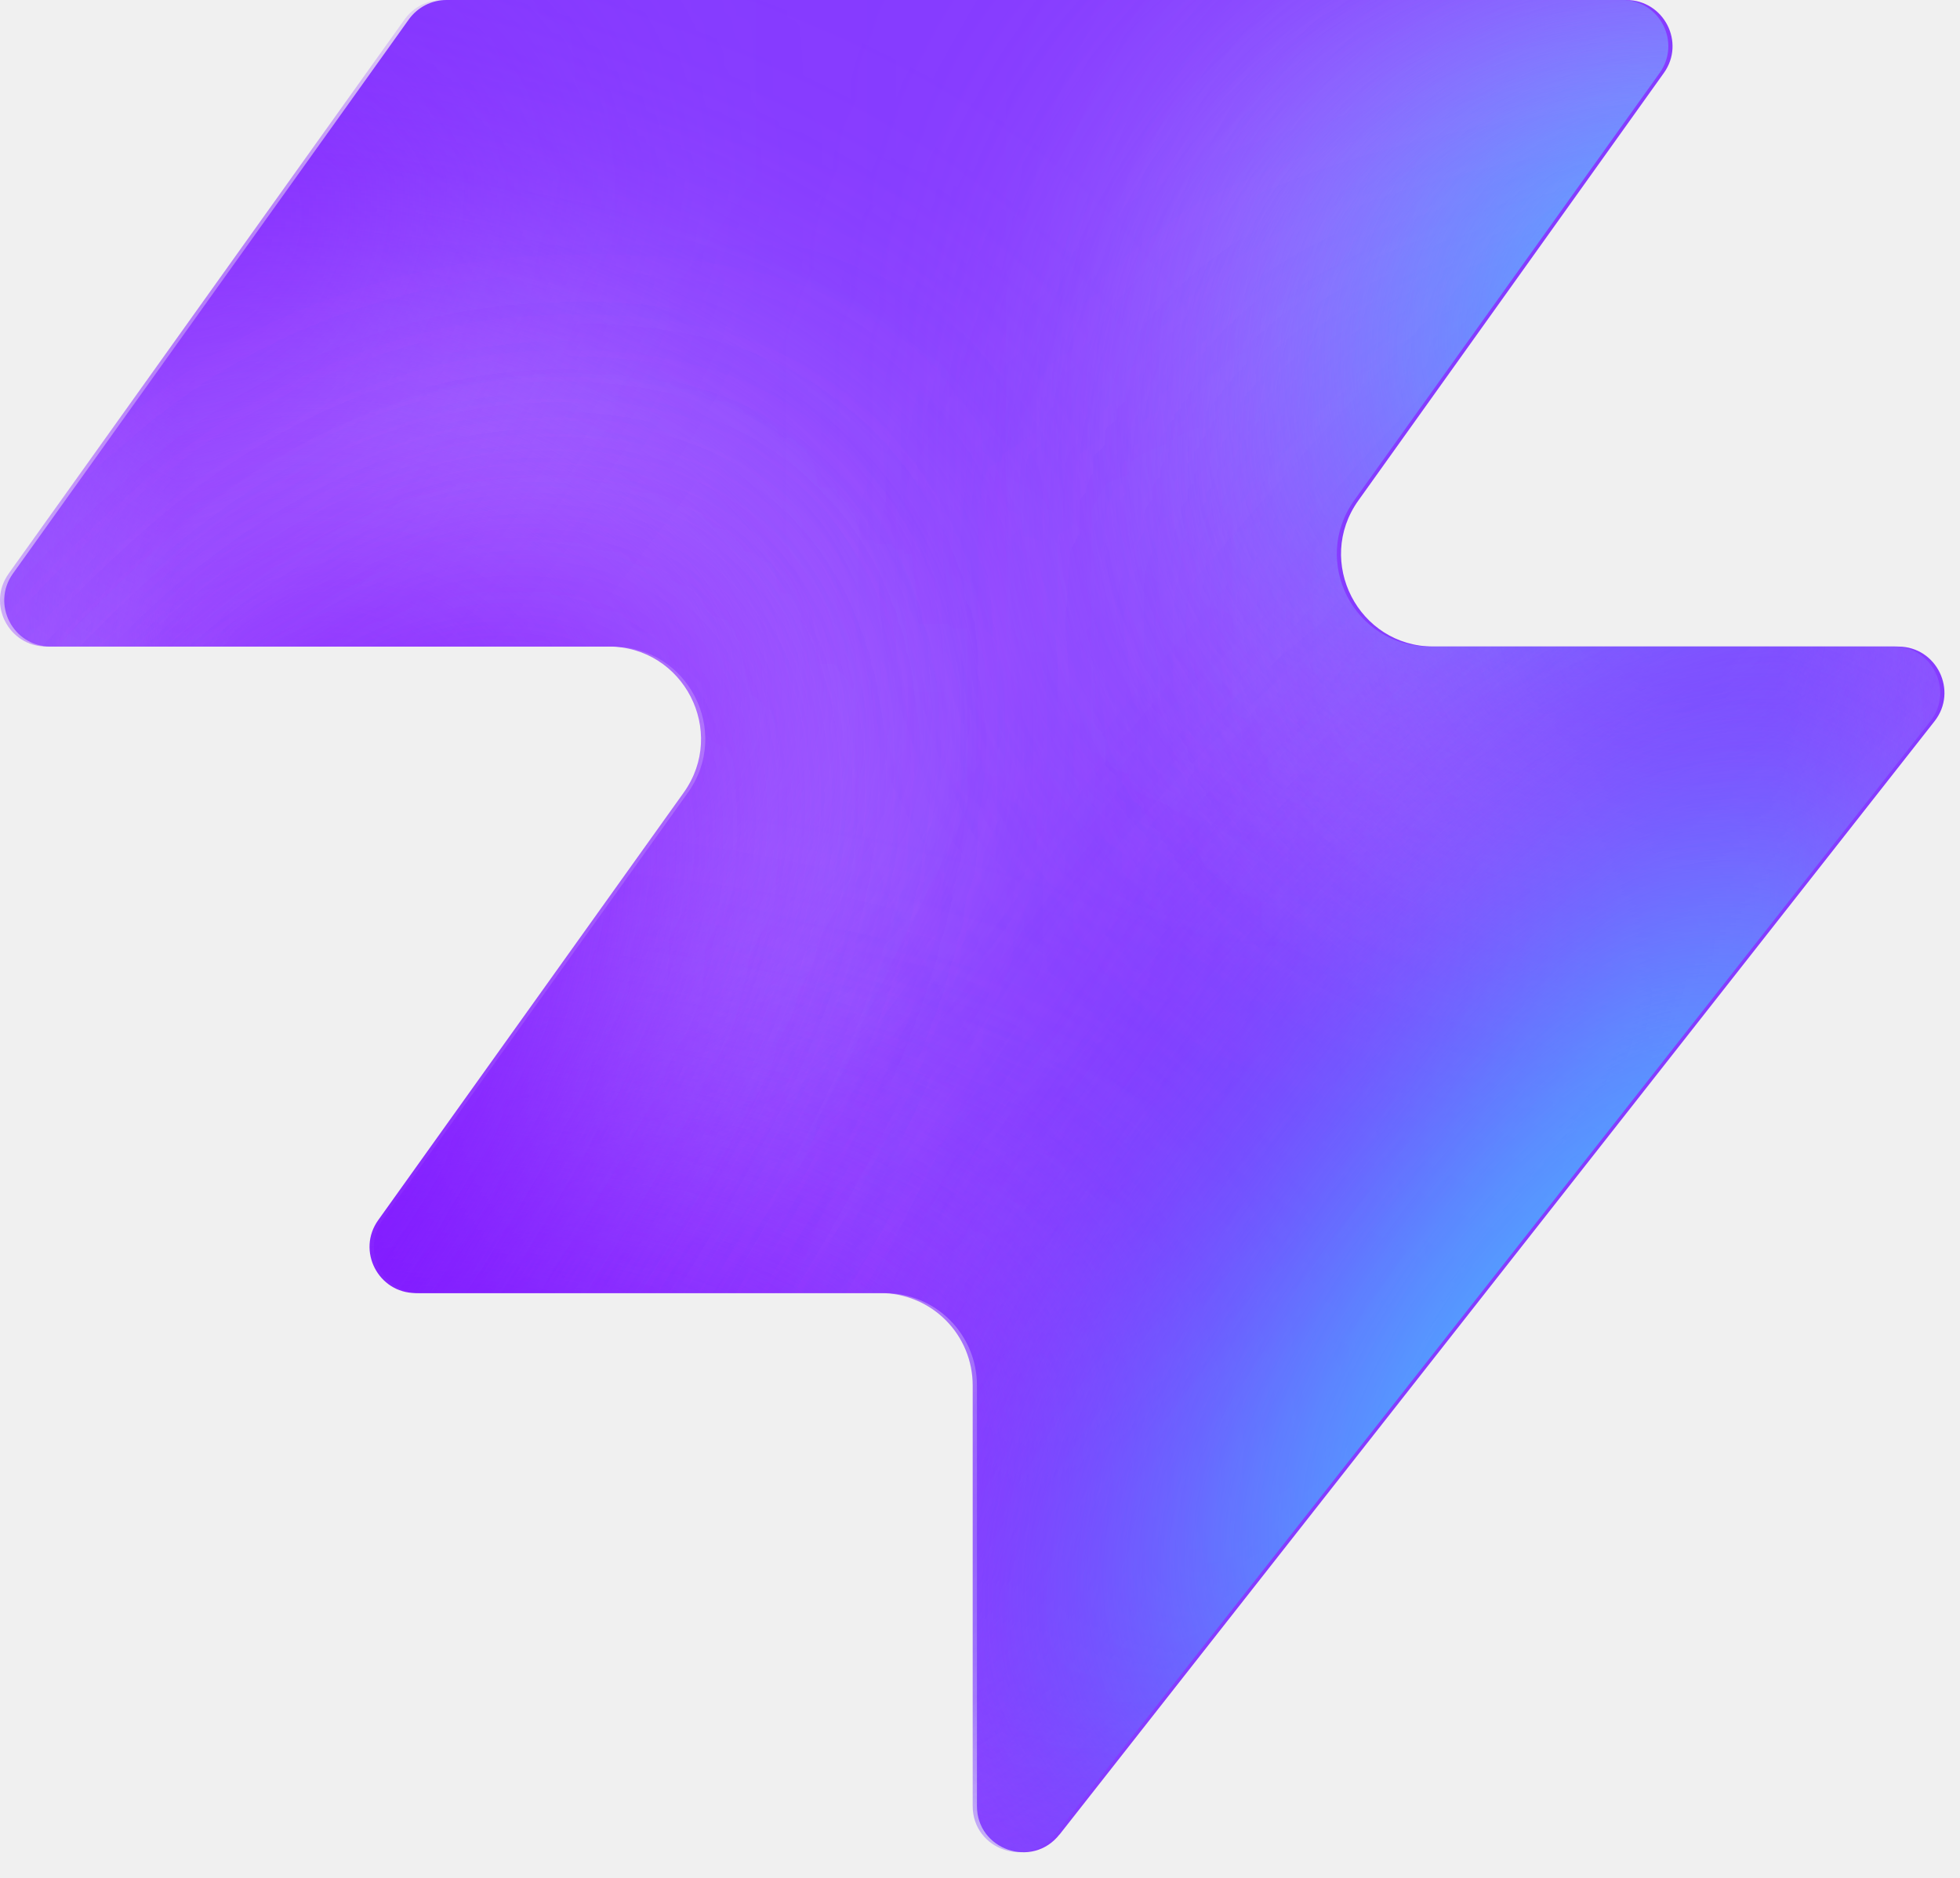
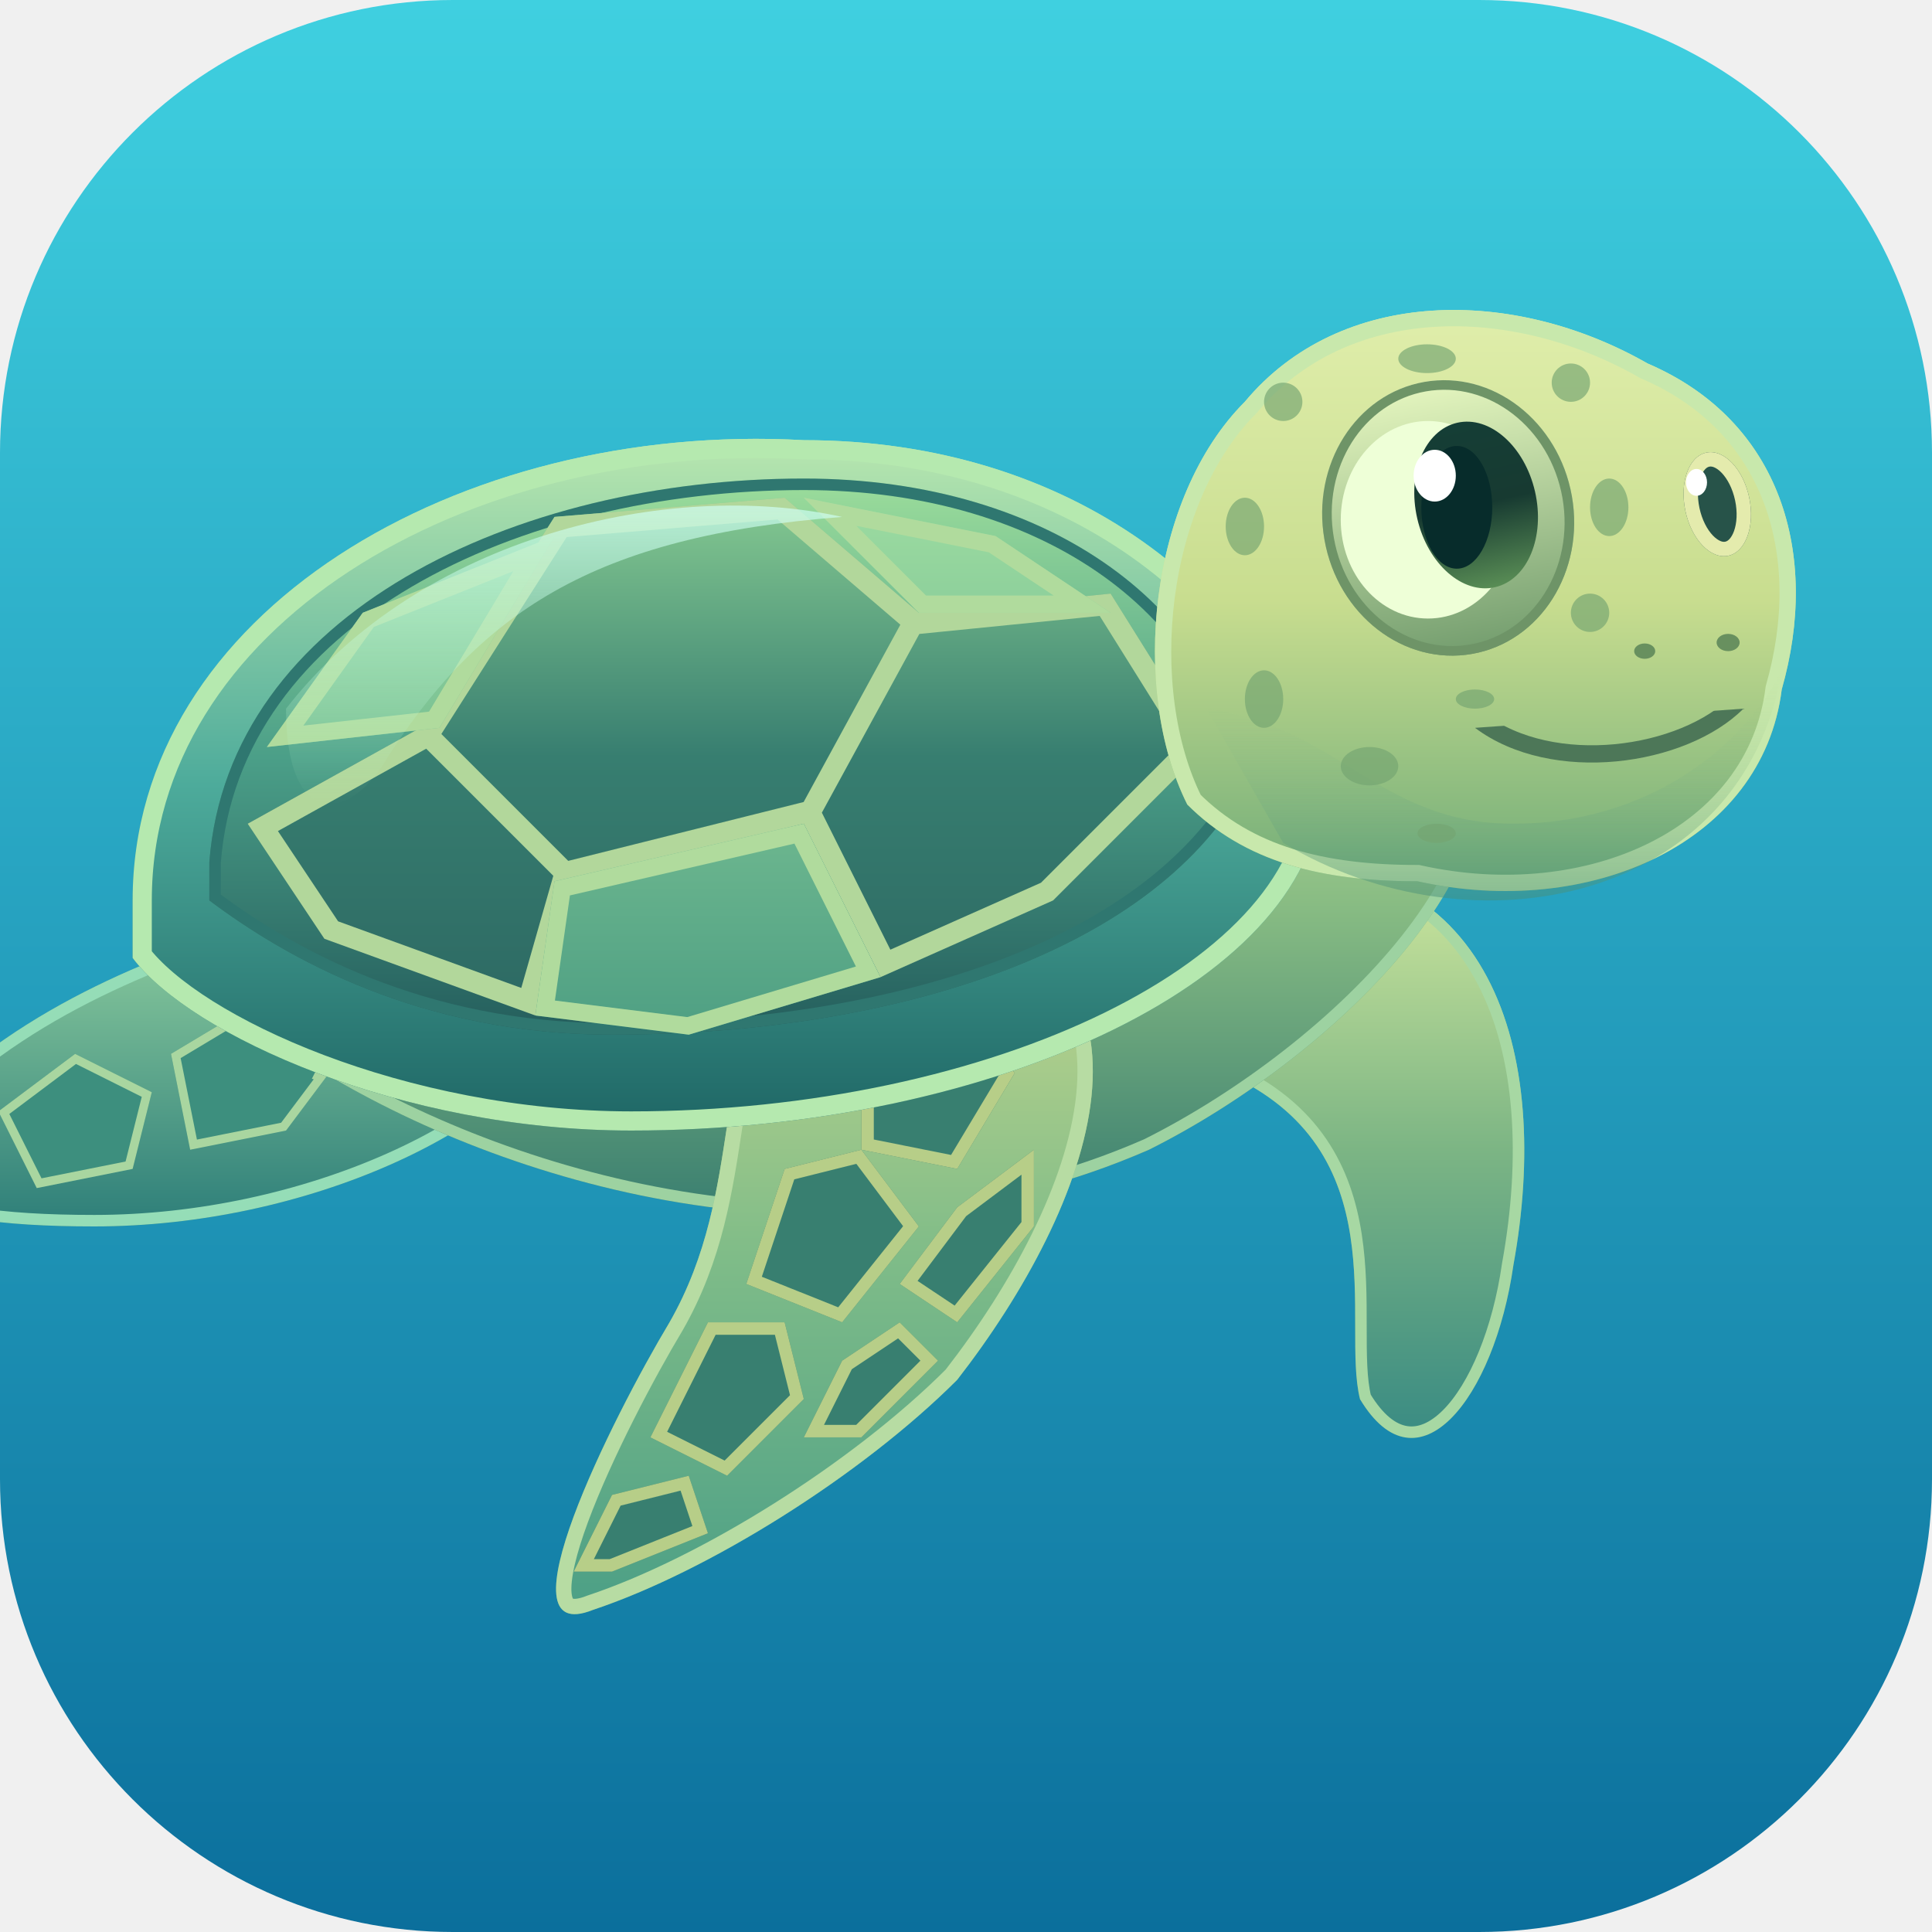
- <svg xmlns="http://www.w3.org/2000/svg" width="48" height="46" fill="none" viewBox="0 0 48 46">
-   <path fill="#863bff" d="M25.946 44.938c-.664.845-2.021.375-2.021-.698V33.937a2.26 2.26 0 0 0-2.262-2.262H10.287c-.92 0-1.456-1.04-.92-1.788l7.48-10.471c1.07-1.497 0-3.578-1.842-3.578H1.237c-.92 0-1.456-1.04-.92-1.788L10.013.474c.214-.297.556-.474.92-.474h28.894c.92 0 1.456 1.04.92 1.788l-7.48 10.471c-1.07 1.498 0 3.579 1.842 3.579h11.377c.943 0 1.473 1.088.89 1.83L25.947 44.94z" style="fill:#863bff;fill:color(display-p3 .525 .23 1);fill-opacity:1" />
-   <mask id="a" width="48" height="46" x="0" y="0" maskUnits="userSpaceOnUse" style="mask-type:alpha">
-     <path fill="#000" d="M25.842 44.938c-.664.844-2.021.375-2.021-.698V33.937a2.26 2.26 0 0 0-2.262-2.262H10.183c-.92 0-1.456-1.04-.92-1.788l7.48-10.471c1.07-1.498 0-3.579-1.842-3.579H1.133c-.92 0-1.456-1.04-.92-1.787L9.91.473c.214-.297.556-.474.92-.474h28.894c.92 0 1.456 1.04.92 1.788l-7.48 10.471c-1.07 1.498 0 3.578 1.842 3.578h11.377c.943 0 1.473 1.088.89 1.832L25.843 44.94z" style="fill:#000;fill-opacity:1" />
-   </mask>
-   <g mask="url(#a)">
-     <g filter="url(#b)">
-       <ellipse cx="5.508" cy="14.704" fill="#ede6ff" rx="5.508" ry="14.704" style="fill:#ede6ff;fill:color(display-p3 .927 .903 1);fill-opacity:1" transform="matrix(.00324 1 1 -.00324 -4.47 31.516)" />
-     </g>
-     <g filter="url(#c)">
-       <ellipse cx="10.399" cy="29.851" fill="#ede6ff" rx="10.399" ry="29.851" style="fill:#ede6ff;fill:color(display-p3 .927 .903 1);fill-opacity:1" transform="matrix(.00324 1 1 -.00324 -39.328 7.883)" />
-     </g>
-     <g filter="url(#d)">
-       <ellipse cx="5.508" cy="30.487" fill="#7e14ff" rx="5.508" ry="30.487" style="fill:#7e14ff;fill:color(display-p3 .492 .077 1);fill-opacity:1" transform="rotate(89.814 -25.913 -14.639)scale(1 -1)" />
-     </g>
-     <g filter="url(#e)">
-       <ellipse cx="5.508" cy="30.599" fill="#7e14ff" rx="5.508" ry="30.599" style="fill:#7e14ff;fill:color(display-p3 .492 .077 1);fill-opacity:1" transform="rotate(89.814 -32.644 -3.334)scale(1 -1)" />
-     </g>
-     <g filter="url(#f)">
-       <ellipse cx="5.508" cy="30.599" fill="#7e14ff" rx="5.508" ry="30.599" style="fill:#7e14ff;fill:color(display-p3 .492 .077 1);fill-opacity:1" transform="matrix(.00324 1 1 -.00324 -34.34 30.47)" />
-     </g>
-     <g filter="url(#g)">
-       <ellipse cx="14.072" cy="22.078" fill="#ede6ff" rx="14.072" ry="22.078" style="fill:#ede6ff;fill:color(display-p3 .927 .903 1);fill-opacity:1" transform="rotate(93.35 24.506 48.493)scale(-1 1)" />
-     </g>
-     <g filter="url(#h)">
-       <ellipse cx="3.47" cy="21.501" fill="#7e14ff" rx="3.47" ry="21.501" style="fill:#7e14ff;fill:color(display-p3 .492 .077 1);fill-opacity:1" transform="rotate(89.009 28.708 47.59)scale(-1 1)" />
-     </g>
-     <g filter="url(#i)">
-       <ellipse cx="3.47" cy="21.501" fill="#7e14ff" rx="3.47" ry="21.501" style="fill:#7e14ff;fill:color(display-p3 .492 .077 1);fill-opacity:1" transform="rotate(89.009 28.708 47.59)scale(-1 1)" />
-     </g>
-     <g filter="url(#j)">
-       <ellipse cx=".387" cy="8.972" fill="#7e14ff" rx="4.407" ry="29.108" style="fill:#7e14ff;fill:color(display-p3 .492 .077 1);fill-opacity:1" transform="rotate(39.51 .387 8.972)" />
-     </g>
-     <g filter="url(#k)">
-       <ellipse cx="47.523" cy="-6.092" fill="#7e14ff" rx="4.407" ry="29.108" style="fill:#7e14ff;fill:color(display-p3 .492 .077 1);fill-opacity:1" transform="rotate(37.892 47.523 -6.092)" />
-     </g>
-     <g filter="url(#l)">
-       <ellipse cx="41.412" cy="6.333" fill="#47bfff" rx="5.971" ry="9.665" style="fill:#47bfff;fill:color(display-p3 .28 .748 1);fill-opacity:1" transform="rotate(37.892 41.412 6.333)" />
-     </g>
-     <g filter="url(#m)">
-       <ellipse cx="-1.879" cy="38.332" fill="#7e14ff" rx="4.407" ry="29.108" style="fill:#7e14ff;fill:color(display-p3 .492 .077 1);fill-opacity:1" transform="rotate(37.892 -1.88 38.332)" />
-     </g>
-     <g filter="url(#n)">
-       <ellipse cx="-1.879" cy="38.332" fill="#7e14ff" rx="4.407" ry="29.108" style="fill:#7e14ff;fill:color(display-p3 .492 .077 1);fill-opacity:1" transform="rotate(37.892 -1.88 38.332)" />
-     </g>
-     <g filter="url(#o)">
-       <ellipse cx="35.651" cy="29.907" fill="#7e14ff" rx="4.407" ry="29.108" style="fill:#7e14ff;fill:color(display-p3 .492 .077 1);fill-opacity:1" transform="rotate(37.892 35.651 29.907)" />
-     </g>
-     <g filter="url(#p)">
-       <ellipse cx="38.418" cy="32.4" fill="#47bfff" rx="5.971" ry="15.297" style="fill:#47bfff;fill:color(display-p3 .28 .748 1);fill-opacity:1" transform="rotate(37.892 38.418 32.4)" />
+ <svg xmlns="http://www.w3.org/2000/svg" xmlns:xlink="http://www.w3.org/1999/xlink" width="64" height="64" viewBox="0 0 64 64" fill="none">
+   <defs>
+     <linearGradient id="sea" x1="32" y1="0" x2="32" y2="64" gradientUnits="userSpaceOnUse">
+       <stop stop-color="#3fd0e0" />
+       <stop offset="1" stop-color="#0b6f9c" />
+     </linearGradient>
+     <clipPath id="tile">
+       <rect width="64" height="64" rx="15" />
+     </clipPath>
+   </defs>
+   <g clip-path="url(#tile)">
+     <rect width="64" height="64" fill="url(#sea)" />
+     <g transform="translate(-4.50 9.50) scale(0.385)">
+       <g id="Sea turtle">
+         <g id="Rear flipper">
+           <use xlink:href="#stroke0_0_8" fill="url(#paint0_linear_0_8)" />
+           <mask id="stroke1_0_8" fill="white">
+             <use xlink:href="#stroke0_0_8" />
+           </mask>
+           <path d="M39.602 52.8C29.702 56.1 18.153 59.4 8.254 67.65C-3.295 77.55 3.304 80.85 19.803 80.85C37.952 80.85 56.1 72.6 61.05 62.7L39.602 52.8Z" stroke-width="1.98" stroke="#95DDB7" mask="url(#stroke1_0_8)" />
+         </g>
+         <g id="Rear flipper scales">
+           <use xlink:href="#stroke2_0_8" fill="#3D8F7E" />
+           <mask id="stroke3_0_8" fill="white">
+             <use xlink:href="#stroke2_0_8" />
+           </mask>
+           <path d="M11.55 70.95L18.15 66L24.75 69.3L23.1 75.9L14.85 77.55L11.55 70.95ZM26.4 66L34.65 61.05L41.25 66L36.3 72.6L28.05 74.25L26.4 66ZM42.9 61.05L49.5 59.4L54.45 64.35L46.2 69.3L39.6 67.65L42.9 61.05Z" stroke-width="1.485" stroke="#A9D6A0" mask="url(#stroke3_0_8)" />
+         </g>
+         <g id="Far front flipper">
+           <use xlink:href="#stroke4_0_8" fill="url(#paint1_linear_0_8)" />
+           <mask id="stroke5_0_8" fill="white">
+             <use xlink:href="#stroke4_0_8" />
+           </mask>
+           <path d="M118.803 49.506C140.258 47.855 145.209 66.007 141.908 84.159C140.258 95.71 133.656 103.961 128.705 95.71C127.055 89.109 132.006 74.258 117.152 67.657L107.25 57.756L118.803 49.506Z" stroke-width="1.98" stroke="#A7D8A3" mask="url(#stroke5_0_8)" />
+         </g>
+         <g id="Neck and belly">
+           <use xlink:href="#stroke6_0_8" fill="url(#paint2_linear_0_8)" />
+           <mask id="stroke7_0_8" fill="white">
+             <use xlink:href="#stroke6_0_8" />
+           </mask>
+           <path d="M46.2 54.448C69.302 39.599 97.353 34.65 115.504 26.4L136.956 36.299C145.206 47.849 127.055 65.998 110.554 74.247C84.153 85.797 56.101 77.547 39.6 67.648L46.2 54.448Z" stroke-width="1.98" stroke="#9DD2A1" mask="url(#stroke7_0_8)" />
+         </g>
+         <g id="Near front flipper">
+           <use xlink:href="#stroke8_0_8" fill="url(#paint3_linear_0_8)" />
+           <mask id="stroke9_0_8" fill="white">
+             <use xlink:href="#stroke8_0_8" />
+           </mask>
+           <path d="M92.397 52.8C113.844 57.75 105.595 79.198 94.046 94.047C85.797 102.297 72.599 110.546 62.7 113.846C54.452 117.145 64.35 97.347 69.3 89.097C75.899 77.548 72.599 65.999 79.198 57.75L92.397 52.8Z" stroke-width="2.64" stroke="#B7DCA3" mask="url(#stroke9_0_8)" />
+         </g>
+         <g id="Flipper scale mosaic">
+           <use xlink:href="#stroke10_0_8" fill="#387F70" />
+           <mask id="stroke11_0_8" fill="white">
+             <use xlink:href="#stroke10_0_8" />
+           </mask>
+           <path d="M85.8 74.25L94.05 75.9L99 67.65L94.05 61.05L85.8 64.35V74.25ZM85.8 74.25L79.2 75.9L75.9 85.8L84.15 89.1L90.75 80.85L85.8 74.25ZM72.6 89.1H79.2L80.85 95.7L74.25 102.3L67.65 99L72.6 89.1ZM64.35 103.95L70.95 102.3L72.6 107.25L64.35 110.55H61.05L64.35 103.95ZM94.05 79.2L100.65 74.25V80.85L94.05 89.1L89.1 85.8L94.05 79.2ZM84.15 92.4L89.1 89.1L92.4 92.4L85.8 99H80.85L84.15 92.4Z" stroke-width="2.145" stroke="#B7CE88" mask="url(#stroke11_0_8)" />
+         </g>
+         <g id="Shell rim">
+           <use xlink:href="#stroke12_0_8" fill="url(#paint4_linear_0_8)" />
+           <mask id="stroke13_0_8" fill="white">
+             <use xlink:href="#stroke12_0_8" />
+           </mask>
+           <path d="M23.1 52.799C23.1 28.049 51.15 11.548 80.85 13.198C103.95 13.198 120.45 26.398 125.4 42.899C125.4 59.4 97.35 72.6 66 72.6C46.2 72.6 28.05 64.35 23.1 57.749V52.799Z" stroke-width="3.3" stroke="#B5E9AF" mask="url(#stroke13_0_8)" />
+         </g>
+         <g id="Shell dome">
+           <use xlink:href="#stroke14_0_8" fill="url(#paint5_linear_0_8)" />
+           <mask id="stroke15_0_8" fill="white">
+             <use xlink:href="#stroke14_0_8" />
+           </mask>
+           <path d="M29.7 49.5C31.35 28.05 56.1 16.5 80.85 16.5C102.3 16.5 117.15 28.05 118.8 42.9C110.55 57.75 87.45 64.35 64.35 64.35C47.85 64.35 36.3 57.75 29.7 52.8V49.5Z" stroke-width="1.98" stroke="#2F7770" mask="url(#stroke15_0_8)" />
+         </g>
+         <g id="Shell central plates">
+           <use xlink:href="#stroke16_0_8" fill="url(#paint6_linear_0_8)" />
+           <mask id="stroke17_0_8" fill="white">
+             <use xlink:href="#stroke16_0_8" />
+           </mask>
+           <path d="M90.75 28.05L89.953 27.615L80.053 45.765L80.85 46.2L81.647 46.635L91.547 28.485L90.75 28.05ZM61.05 51.15L61.692 50.508L48.492 37.308L47.85 37.95L47.208 38.592L60.408 51.792L61.05 51.15ZM59.4 19.8L59.249 17.991L58.352 18.066L57.869 18.826L59.4 19.8ZM79.2 18.15L80.381 16.772L79.805 16.278L79.049 16.341L79.2 18.15ZM90.75 28.05L89.569 29.428L90.158 29.933L90.931 29.856L90.75 28.05ZM80.85 46.2L82.473 45.388L81.822 44.086L80.41 44.439L80.85 46.2ZM61.05 51.15L60.61 49.389L59.593 49.643L59.305 50.651L61.05 51.15ZM47.85 37.95L48.731 39.537L49.134 39.313L49.381 38.924L47.85 37.95ZM107.25 26.4L108.789 25.438L108.191 24.482L107.069 24.594L107.25 26.4ZM115.5 39.6L116.783 40.883L117.804 39.862L117.039 38.638L115.5 39.6ZM102.3 52.8L103.037 54.459L103.345 54.322L103.583 54.083L102.3 52.8ZM87.45 59.4L85.827 60.212L86.602 61.763L88.187 61.059L87.45 59.4ZM57.75 62.7L57.13 64.406L58.96 65.071L59.495 63.199L57.75 62.7ZM39.6 56.1L38.09 57.107L38.42 57.602L38.98 57.806L39.6 56.1ZM33 46.2L32.119 44.613L30.398 45.569L31.49 47.207L33 46.2ZM59.4 19.8L59.551 21.609L79.351 19.959L79.2 18.15L79.049 16.341L59.249 17.991L59.4 19.8ZM79.2 18.15L78.019 19.528L89.569 29.428L90.75 28.05L91.931 26.672L80.381 16.772L79.2 18.15ZM80.85 46.2L80.41 44.439L60.61 49.389L61.05 51.15L61.49 52.911L81.29 47.961L80.85 46.2ZM47.85 37.95L49.381 38.924L60.931 20.774L59.4 19.8L57.869 18.826L46.319 36.976L47.85 37.95ZM90.75 28.05L90.931 29.856L107.431 28.206L107.25 26.4L107.069 24.594L90.569 26.244L90.75 28.05ZM107.25 26.4L105.711 27.362L113.961 40.562L115.5 39.6L117.039 38.638L108.789 25.438L107.25 26.4ZM115.5 39.6L114.217 38.317L101.017 51.517L102.3 52.8L103.583 54.083L116.783 40.883L115.5 39.6ZM102.3 52.8L101.563 51.141L86.713 57.741L87.45 59.4L88.187 61.059L103.037 54.459L102.3 52.8ZM87.45 59.4L89.073 58.588L82.473 45.388L80.85 46.2L79.227 47.012L85.827 60.212L87.45 59.4ZM61.05 51.15L59.305 50.651L56.005 62.201L57.75 62.7L59.495 63.199L62.795 51.649L61.05 51.15ZM57.75 62.7L58.37 60.994L40.22 54.394L39.6 56.1L38.98 57.806L57.13 64.406L57.75 62.7ZM39.6 56.1L41.11 55.093L34.51 45.193L33 46.2L31.49 47.207L38.09 57.107L39.6 56.1ZM33 46.2L33.881 47.787L48.731 39.537L47.85 37.95L46.969 36.363L32.119 44.613L33 46.2Z" fill="#B2D79B" mask="url(#stroke17_0_8)" />
+         </g>
+         <g id="Shell upper plates">
+           <use xlink:href="#stroke18_0_8" fill="url(#paint7_linear_0_8)" />
+           <mask id="stroke19_0_8" fill="white">
+             <use xlink:href="#stroke18_0_8" />
+           </mask>
+           <path d="M34.65 39.6L42.9 28.05L59.4 21.45L49.5 37.95L34.65 39.6ZM80.85 18.15L97.35 21.45L107.25 28.05H90.75L80.85 18.15ZM59.4 51.15L80.85 46.2L87.45 59.4L70.95 64.35L57.75 62.7L59.4 51.15Z" stroke-width="2.97" stroke="#B0DB9D" mask="url(#stroke19_0_8)" />
+         </g>
+         <g id="Shell edge segments">
+           <path d="M120.45 47.85L113.85 44.55Z" fill="white" />
+           <mask id="stroke20_0_8" fill="white">
+             <path d="M120.45 47.85L113.85 44.55Z" />
+           </mask>
+           <path d="M34.65 52.8L35.216 52.46L35.059 52.199L34.758 52.149L34.65 52.8ZM39.6 61.05L40.067 61.517L40.431 61.152L40.166 60.71L39.6 61.05ZM24.75 51.15L24.642 51.801L34.541 53.451L34.65 52.8L34.758 52.149L24.858 50.499L24.75 51.15ZM34.65 52.8L34.084 53.14L39.034 61.39L39.6 61.05L40.166 60.71L35.216 52.46L34.65 52.8ZM39.6 61.05L39.133 60.583L35.833 63.883L36.3 64.35L36.767 64.817L40.067 61.517L39.6 61.05ZM41.25 66L41.778 66.396L46.728 59.796L46.2 59.4L45.672 59.004L40.722 65.604L41.25 66ZM52.8 69.3L53.39 69.595L56.69 62.995L56.1 62.7L55.51 62.405L52.21 69.005L52.8 69.3ZM69.3 70.95H69.96V64.35H69.3H68.64V70.95H69.3ZM84.15 69.3L84.797 69.171L83.147 60.921L82.5 61.05L81.853 61.179L83.503 69.429L84.15 69.3ZM99 64.35L99.59 64.055L96.29 57.455L95.7 57.75L95.11 58.045L98.41 64.645L99 64.35ZM112.2 57.75L112.728 57.354L107.778 50.754L107.25 51.15L106.722 51.546L111.672 58.146L112.2 57.75ZM120.45 47.85L121.04 46.669L114.44 43.369L113.85 44.55L113.26 45.731L119.86 49.031L120.45 47.85Z" fill="#9BC897" mask="url(#stroke20_0_8)" />
+         </g>
+         <path id="Shell glimmer" d="M36.3 36.3C47.85 21.453 69.3 16.504 84.15 19.803C62.7 21.453 52.8 28.052 44.55 41.25C41.25 46.199 36.3 46.199 36.3 36.3Z" fill="url(#paint8_linear_0_8)" />
+         <g id="Head">
+           <use xlink:href="#stroke21_0_8" fill="url(#paint9_linear_0_8)" />
+           <mask id="stroke22_0_8" fill="white">
+             <use xlink:href="#stroke21_0_8" />
+           </mask>
+           <path d="M113.846 44.55C108.896 34.649 110.546 18.148 118.795 9.897C127.045 -0.004 141.894 -0.004 153.443 6.597C164.992 11.547 168.291 23.098 164.992 34.649C163.342 47.85 148.493 54.451 133.644 51.151C125.395 51.151 118.795 49.5 113.846 44.55Z" stroke-width="2.805" stroke="#C8E8AC" mask="url(#stroke22_0_8)" />
+         </g>
+         <path id="Cheek shading" d="M115.5 36.3C127.05 37.95 130.35 46.2 141.9 46.2C153.45 46.2 161.7 39.6 165 33C161.7 52.8 138.6 57.75 122.1 47.85L115.5 36.3Z" fill="url(#paint10_linear_0_8)" />
+         <g id="Eye socket">
+           <use xlink:href="#stroke23_0_8" fill="url(#paint11_linear_0_8)" />
+           <mask id="stroke24_0_8" fill="white">
+             <use xlink:href="#stroke23_0_8" />
+           </mask>
+           <path d="M146.935 18.011C148.074 24.473 144.232 30.551 138.354 31.587C132.476 32.624 126.787 28.226 125.648 21.765C124.509 15.303 128.35 9.225 134.228 8.188C140.106 7.152 145.795 11.55 146.935 18.011Z" stroke-width="1.65" stroke="#6E9467" mask="url(#stroke24_0_8)" />
+         </g>
+         <ellipse id="Eye white" cx="134.558" cy="20.047" rx="7.508" ry="8.498" fill="#EEFFD7" />
+         <ellipse id="Eye iris" cx="138.697" cy="18.775" rx="5.197" ry="7.26" transform="rotate(-13 138.697 18.7747)" fill="url(#paint12_linear_0_8)" />
+         <ellipse id="Pupil" cx="137.033" cy="18.975" rx="3.053" ry="5.28" fill="#072C2B" />
+         <ellipse id="Eye sparkle" cx="135.135" cy="16.253" rx="1.815" ry="2.228" fill="white" />
+         <g id="Far eye">
+           <use xlink:href="#stroke25_0_8" fill="#275349" />
+           <mask id="stroke26_0_8" fill="white">
+             <use xlink:href="#stroke25_0_8" />
+           </mask>
+           <path d="M162.191 18.122C162.712 20.573 161.906 22.821 160.39 23.143C158.875 23.466 157.224 21.74 156.703 19.288C156.182 16.837 156.988 14.589 158.504 14.267C160.019 13.945 161.67 15.671 162.191 18.122Z" stroke-width="2.475" stroke="#E4EBAD" mask="url(#stroke26_0_8)" />
+         </g>
+         <ellipse id="Far eye sparkle" cx="157.658" cy="16.83" rx="0.907" ry="1.155" fill="white" />
+         <mask id="stroke27_0_8" fill="white">
+           <path d="M138.6 37.949C145.2 42.897 156.75 41.248 161.7 36.3Z" />
+         </mask>
+         <path id="Smile" d="M138.6 37.949C145.2 42.897 156.75 41.248 161.7 36.3" stroke-width="2.97" stroke="#4D7758" mask="url(#stroke27_0_8)" />
+         <ellipse id="Nostril" cx="153.202" cy="31.35" rx="0.907" ry="0.66" fill="#68905F" />
+         <ellipse id="Nostril_2" cx="160.38" cy="30.608" rx="0.99" ry="0.743" fill="#68905F" />
+         <ellipse id="Skin marking" opacity="0.66" cx="118.8" cy="20.625" rx="1.65" ry="2.475" fill="#74A471" />
+         <circle id="Skin marking_2" opacity="0.66" cx="122.1" cy="9.9" r="1.65" fill="#74A471" />
+         <ellipse id="Skin marking_3" opacity="0.66" cx="134.475" cy="6.188" rx="2.475" ry="1.238" fill="#74A471" />
+         <circle id="Skin marking_4" opacity="0.66" cx="146.85" cy="8.25" r="1.65" fill="#74A471" />
+         <ellipse id="Skin marking_5" opacity="0.66" cx="150.15" cy="18.975" rx="1.65" ry="2.475" fill="#74A471" />
+         <ellipse id="Skin marking_6" opacity="0.66" cx="120.45" cy="35.475" rx="1.65" ry="2.475" fill="#74A471" />
+         <ellipse id="Skin marking_7" opacity="0.66" cx="129.525" cy="41.25" rx="2.475" ry="1.65" fill="#74A471" />
+         <ellipse id="Skin marking_8" opacity="0.66" cx="135.3" cy="47.025" rx="1.65" ry="0.825" fill="#74A471" />
+         <circle id="Skin marking_9" opacity="0.66" cx="148.5" cy="28.05" r="1.65" fill="#74A471" />
+         <ellipse id="Skin marking_10" opacity="0.66" cx="138.6" cy="35.475" rx="1.65" ry="0.825" fill="#74A471" />
+       </g>
+       <defs>
+         <linearGradient id="paint0_linear_0_8" x1="31.746" y1="52.8" x2="31.746" y2="80.85" gradientUnits="userSpaceOnUse">
+           <stop stop-color="#95D3A1" />
+           <stop offset="1" stop-color="#2D7E79" />
+         </linearGradient>
+         <linearGradient id="paint1_linear_0_8" x1="125.045" y1="49.401" x2="125.045" y2="99.049" gradientUnits="userSpaceOnUse">
+           <stop stop-color="#D1E89E" />
+           <stop offset="0.5" stop-color="#7CB584" />
+           <stop offset="1" stop-color="#398B83" />
+         </linearGradient>
+         <linearGradient id="paint2_linear_0_8" x1="89.306" y1="26.4" x2="89.306" y2="79.876" gradientUnits="userSpaceOnUse">
+           <stop stop-color="#D8EBA5" />
+           <stop offset="0.5" stop-color="#88BC83" />
+           <stop offset="1" stop-color="#397E70" />
+         </linearGradient>
+         <linearGradient id="paint3_linear_0_8" x1="82.624" y1="52.8" x2="82.624" y2="114.213" gradientUnits="userSpaceOnUse">
+           <stop stop-color="#C9D88D" />
+           <stop offset="0.5" stop-color="#7FBC88" />
+           <stop offset="1" stop-color="#4B9F86" />
+         </linearGradient>
+         <linearGradient id="paint4_linear_0_8" x1="74.25" y1="13.085" x2="74.25" y2="72.6" gradientUnits="userSpaceOnUse">
+           <stop stop-color="#B9E7AF" />
+           <stop offset="0.5" stop-color="#4DAB9B" />
+           <stop offset="1" stop-color="#1E6665" />
+         </linearGradient>
+         <linearGradient id="paint5_linear_0_8" x1="74.25" y1="16.5" x2="74.25" y2="64.35" gradientUnits="userSpaceOnUse">
+           <stop stop-color="#9CDD9B" />
+           <stop offset="0.5" stop-color="#4B9F88" />
+           <stop offset="1" stop-color="#245D5C" />
+         </linearGradient>
+         <linearGradient id="paint6_linear_0_8" x1="74.25" y1="18.15" x2="74.25" y2="62.7" gradientUnits="userSpaceOnUse">
+           <stop stop-color="#85C991" />
+           <stop offset="0.5" stop-color="#377E70" />
+           <stop offset="1" stop-color="#2D6963" />
+         </linearGradient>
+         <linearGradient id="paint7_linear_0_8" x1="70.95" y1="18.15" x2="70.95" y2="64.35" gradientUnits="userSpaceOnUse">
+           <stop stop-color="#9DDCA1" />
+           <stop offset="1" stop-color="#4E9F83" />
+         </linearGradient>
+         <linearGradient id="paint8_linear_0_8" x1="60.225" y1="18.826" x2="60.225" y2="44.501" gradientUnits="userSpaceOnUse">
+           <stop stop-color="#CFFFF5" stop-opacity="0.69" />
+           <stop offset="1" stop-color="#B3F4C5" stop-opacity="0" />
+         </linearGradient>
+         <linearGradient id="paint9_linear_0_8" x1="138.633" y1="1.996" x2="138.633" y2="51.992" gradientUnits="userSpaceOnUse">
+           <stop stop-color="#E0EEAB" />
+           <stop offset="0.5" stop-color="#C8DD8F" />
+           <stop offset="1" stop-color="#70AC78" />
+         </linearGradient>
+         <linearGradient id="paint10_linear_0_8" x1="140.25" y1="33" x2="140.25" y2="52.8" gradientUnits="userSpaceOnUse">
+           <stop stop-color="#AFD28C" stop-opacity="0" />
+           <stop offset="1" stop-color="#468E78" stop-opacity="0.502" />
+         </linearGradient>
+         <linearGradient id="paint11_linear_0_8" x1="134.228" y1="8.188" x2="138.354" y2="31.587" gradientUnits="userSpaceOnUse">
+           <stop stop-color="#E5F6BF" />
+           <stop offset="1" stop-color="#739D6E" />
+         </linearGradient>
+         <linearGradient id="paint12_linear_0_8" x1="138.697" y1="11.515" x2="138.697" y2="26.035" gradientUnits="userSpaceOnUse">
+           <stop stop-color="#153E36" />
+           <stop offset="0.5" stop-color="#173A31" />
+           <stop offset="1" stop-color="#598D55" />
+         </linearGradient>
+         <path id="stroke0_0_8" d="M39.602 52.8C29.702 56.1 18.153 59.4 8.254 67.65C-3.295 77.55 3.304 80.85 19.803 80.85C37.952 80.85 56.1 72.6 61.05 62.7L39.602 52.8Z" />
+         <path id="stroke2_0_8" d="M11.55 70.95L18.15 66L24.75 69.3L23.1 75.9L14.85 77.55L11.55 70.95ZM26.4 66L34.65 61.05L41.25 66L36.3 72.6L28.05 74.25L26.4 66ZM42.9 61.05L49.5 59.4L54.45 64.35L46.2 69.3L39.6 67.65L42.9 61.05Z" />
+         <path id="stroke4_0_8" d="M118.803 49.506C140.258 47.855 145.209 66.007 141.908 84.159C140.258 95.71 133.656 103.961 128.705 95.71C127.055 89.109 132.006 74.258 117.152 67.657L107.25 57.756L118.803 49.506Z" />
+         <path id="stroke6_0_8" d="M46.2 54.448C69.302 39.599 97.353 34.65 115.504 26.4L136.956 36.299C145.206 47.849 127.055 65.998 110.554 74.247C84.153 85.797 56.101 77.547 39.6 67.648L46.2 54.448Z" />
+         <path id="stroke8_0_8" d="M92.397 52.8C113.844 57.75 105.595 79.198 94.046 94.047C85.797 102.297 72.599 110.546 62.7 113.846C54.452 117.145 64.35 97.347 69.3 89.097C75.899 77.548 72.599 65.999 79.198 57.75L92.397 52.8Z" />
+         <path id="stroke10_0_8" d="M85.8 64.35L94.05 61.05L99 67.65L94.05 75.9L85.8 74.25V64.35ZM79.2 75.9L85.8 74.25L90.75 80.85L84.15 89.1L75.9 85.8L79.2 75.9ZM72.6 89.1H79.2L80.85 95.7L74.25 102.3L67.65 99L72.6 89.1ZM64.35 103.95L70.95 102.3L72.6 107.25L64.35 110.55H61.05L64.35 103.95ZM94.05 79.2L100.65 74.25V80.85L94.05 89.1L89.1 85.8L94.05 79.2ZM84.15 92.4L89.1 89.1L92.4 92.4L85.8 99H80.85L84.15 92.4Z" />
+         <path id="stroke12_0_8" d="M23.1 52.799C23.1 28.049 51.15 11.548 80.85 13.198C103.95 13.198 120.45 26.398 125.4 42.899C125.4 59.4 97.35 72.6 66 72.6C46.2 72.6 28.05 64.35 23.1 57.749V52.799Z" />
+         <path id="stroke14_0_8" d="M29.7 49.5C31.35 28.05 56.1 16.5 80.85 16.5C102.3 16.5 117.15 28.05 118.8 42.9C110.55 57.75 87.45 64.35 64.35 64.35C47.85 64.35 36.3 57.75 29.7 52.8V49.5Z" />
+         <path id="stroke16_0_8" d="M59.4 19.8L79.2 18.15L90.75 28.05L80.85 46.2L61.05 51.15L47.85 37.95L59.4 19.8ZM80.85 46.2L90.75 28.05L107.25 26.4L115.5 39.6L102.3 52.8L87.45 59.4L80.85 46.2ZM47.85 37.95L61.05 51.15L57.75 62.7L39.6 56.1L33 46.2L47.85 37.95Z" />
+         <path id="stroke18_0_8" d="M34.65 39.6L42.9 28.05L59.4 21.45L49.5 37.95L34.65 39.6ZM80.85 18.15L97.35 21.45L107.25 28.05H90.75L80.85 18.15ZM59.4 51.15L80.85 46.2L87.45 59.4L70.95 64.35L57.75 62.7L59.4 51.15Z" />
+         <path id="stroke21_0_8" d="M113.846 44.55C108.896 34.649 110.546 18.148 118.795 9.897C127.045 -0.004 141.894 -0.004 153.443 6.597C164.992 11.547 168.291 23.098 164.992 34.649C163.342 47.85 148.493 54.451 133.644 51.151C125.395 51.151 118.795 49.5 113.846 44.55Z" />
+         <path id="stroke23_0_8" d="M146.935 18.011C148.074 24.473 144.232 30.551 138.354 31.587C132.476 32.624 126.787 28.226 125.648 21.765C124.509 15.303 128.35 9.225 134.228 8.188C140.106 7.152 145.795 11.55 146.935 18.011Z" />
+         <path id="stroke25_0_8" d="M162.191 18.122C162.712 20.573 161.906 22.821 160.39 23.143C158.875 23.466 157.224 21.74 156.703 19.288C156.182 16.837 156.988 14.589 158.504 14.267C160.019 13.945 161.67 15.671 162.191 18.122Z" />
+       </defs>
    </g>
  </g>
-   <defs>
-     <filter id="b" width="60.045" height="41.654" x="-19.77" y="16.149" color-interpolation-filters="sRGB" filterUnits="userSpaceOnUse">
-       <feFlood flood-opacity="0" result="BackgroundImageFix" />
-       <feBlend in="SourceGraphic" in2="BackgroundImageFix" result="shape" />
-       <feGaussianBlur result="effect1_foregroundBlur_2002_17158" stdDeviation="7.659" />
-     </filter>
-     <filter id="c" width="90.34" height="51.437" x="-54.613" y="-7.533" color-interpolation-filters="sRGB" filterUnits="userSpaceOnUse">
-       <feFlood flood-opacity="0" result="BackgroundImageFix" />
-       <feBlend in="SourceGraphic" in2="BackgroundImageFix" result="shape" />
-       <feGaussianBlur result="effect1_foregroundBlur_2002_17158" stdDeviation="7.659" />
-     </filter>
-     <filter id="d" width="79.355" height="29.4" x="-49.64" y="2.03" color-interpolation-filters="sRGB" filterUnits="userSpaceOnUse">
-       <feFlood flood-opacity="0" result="BackgroundImageFix" />
-       <feBlend in="SourceGraphic" in2="BackgroundImageFix" result="shape" />
-       <feGaussianBlur result="effect1_foregroundBlur_2002_17158" stdDeviation="4.596" />
-     </filter>
-     <filter id="e" width="79.579" height="29.4" x="-45.045" y="20.029" color-interpolation-filters="sRGB" filterUnits="userSpaceOnUse">
-       <feFlood flood-opacity="0" result="BackgroundImageFix" />
-       <feBlend in="SourceGraphic" in2="BackgroundImageFix" result="shape" />
-       <feGaussianBlur result="effect1_foregroundBlur_2002_17158" stdDeviation="4.596" />
-     </filter>
-     <filter id="f" width="79.579" height="29.4" x="-43.513" y="21.178" color-interpolation-filters="sRGB" filterUnits="userSpaceOnUse">
-       <feFlood flood-opacity="0" result="BackgroundImageFix" />
-       <feBlend in="SourceGraphic" in2="BackgroundImageFix" result="shape" />
-       <feGaussianBlur result="effect1_foregroundBlur_2002_17158" stdDeviation="4.596" />
-     </filter>
-     <filter id="g" width="74.749" height="58.852" x="15.756" y="-17.901" color-interpolation-filters="sRGB" filterUnits="userSpaceOnUse">
-       <feFlood flood-opacity="0" result="BackgroundImageFix" />
-       <feBlend in="SourceGraphic" in2="BackgroundImageFix" result="shape" />
-       <feGaussianBlur result="effect1_foregroundBlur_2002_17158" stdDeviation="7.659" />
-     </filter>
-     <filter id="h" width="61.377" height="25.362" x="23.548" y="2.284" color-interpolation-filters="sRGB" filterUnits="userSpaceOnUse">
-       <feFlood flood-opacity="0" result="BackgroundImageFix" />
-       <feBlend in="SourceGraphic" in2="BackgroundImageFix" result="shape" />
-       <feGaussianBlur result="effect1_foregroundBlur_2002_17158" stdDeviation="4.596" />
-     </filter>
-     <filter id="i" width="61.377" height="25.362" x="23.548" y="2.284" color-interpolation-filters="sRGB" filterUnits="userSpaceOnUse">
-       <feFlood flood-opacity="0" result="BackgroundImageFix" />
-       <feBlend in="SourceGraphic" in2="BackgroundImageFix" result="shape" />
-       <feGaussianBlur result="effect1_foregroundBlur_2002_17158" stdDeviation="4.596" />
-     </filter>
-     <filter id="j" width="56.045" height="63.649" x="-27.636" y="-22.853" color-interpolation-filters="sRGB" filterUnits="userSpaceOnUse">
-       <feFlood flood-opacity="0" result="BackgroundImageFix" />
-       <feBlend in="SourceGraphic" in2="BackgroundImageFix" result="shape" />
-       <feGaussianBlur result="effect1_foregroundBlur_2002_17158" stdDeviation="4.596" />
-     </filter>
-     <filter id="k" width="54.814" height="64.646" x="20.116" y="-38.415" color-interpolation-filters="sRGB" filterUnits="userSpaceOnUse">
-       <feFlood flood-opacity="0" result="BackgroundImageFix" />
-       <feBlend in="SourceGraphic" in2="BackgroundImageFix" result="shape" />
-       <feGaussianBlur result="effect1_foregroundBlur_2002_17158" stdDeviation="4.596" />
-     </filter>
-     <filter id="l" width="33.541" height="35.313" x="24.641" y="-11.323" color-interpolation-filters="sRGB" filterUnits="userSpaceOnUse">
-       <feFlood flood-opacity="0" result="BackgroundImageFix" />
-       <feBlend in="SourceGraphic" in2="BackgroundImageFix" result="shape" />
-       <feGaussianBlur result="effect1_foregroundBlur_2002_17158" stdDeviation="4.596" />
-     </filter>
-     <filter id="m" width="54.814" height="64.646" x="-29.286" y="6.009" color-interpolation-filters="sRGB" filterUnits="userSpaceOnUse">
-       <feFlood flood-opacity="0" result="BackgroundImageFix" />
-       <feBlend in="SourceGraphic" in2="BackgroundImageFix" result="shape" />
-       <feGaussianBlur result="effect1_foregroundBlur_2002_17158" stdDeviation="4.596" />
-     </filter>
-     <filter id="n" width="54.814" height="64.646" x="-29.286" y="6.009" color-interpolation-filters="sRGB" filterUnits="userSpaceOnUse">
-       <feFlood flood-opacity="0" result="BackgroundImageFix" />
-       <feBlend in="SourceGraphic" in2="BackgroundImageFix" result="shape" />
-       <feGaussianBlur result="effect1_foregroundBlur_2002_17158" stdDeviation="4.596" />
-     </filter>
-     <filter id="o" width="54.814" height="64.646" x="8.244" y="-2.416" color-interpolation-filters="sRGB" filterUnits="userSpaceOnUse">
-       <feFlood flood-opacity="0" result="BackgroundImageFix" />
-       <feBlend in="SourceGraphic" in2="BackgroundImageFix" result="shape" />
-       <feGaussianBlur result="effect1_foregroundBlur_2002_17158" stdDeviation="4.596" />
-     </filter>
-     <filter id="p" width="39.409" height="43.623" x="18.713" y="10.588" color-interpolation-filters="sRGB" filterUnits="userSpaceOnUse">
-       <feFlood flood-opacity="0" result="BackgroundImageFix" />
-       <feBlend in="SourceGraphic" in2="BackgroundImageFix" result="shape" />
-       <feGaussianBlur result="effect1_foregroundBlur_2002_17158" stdDeviation="4.596" />
-     </filter>
-   </defs>
</svg>
